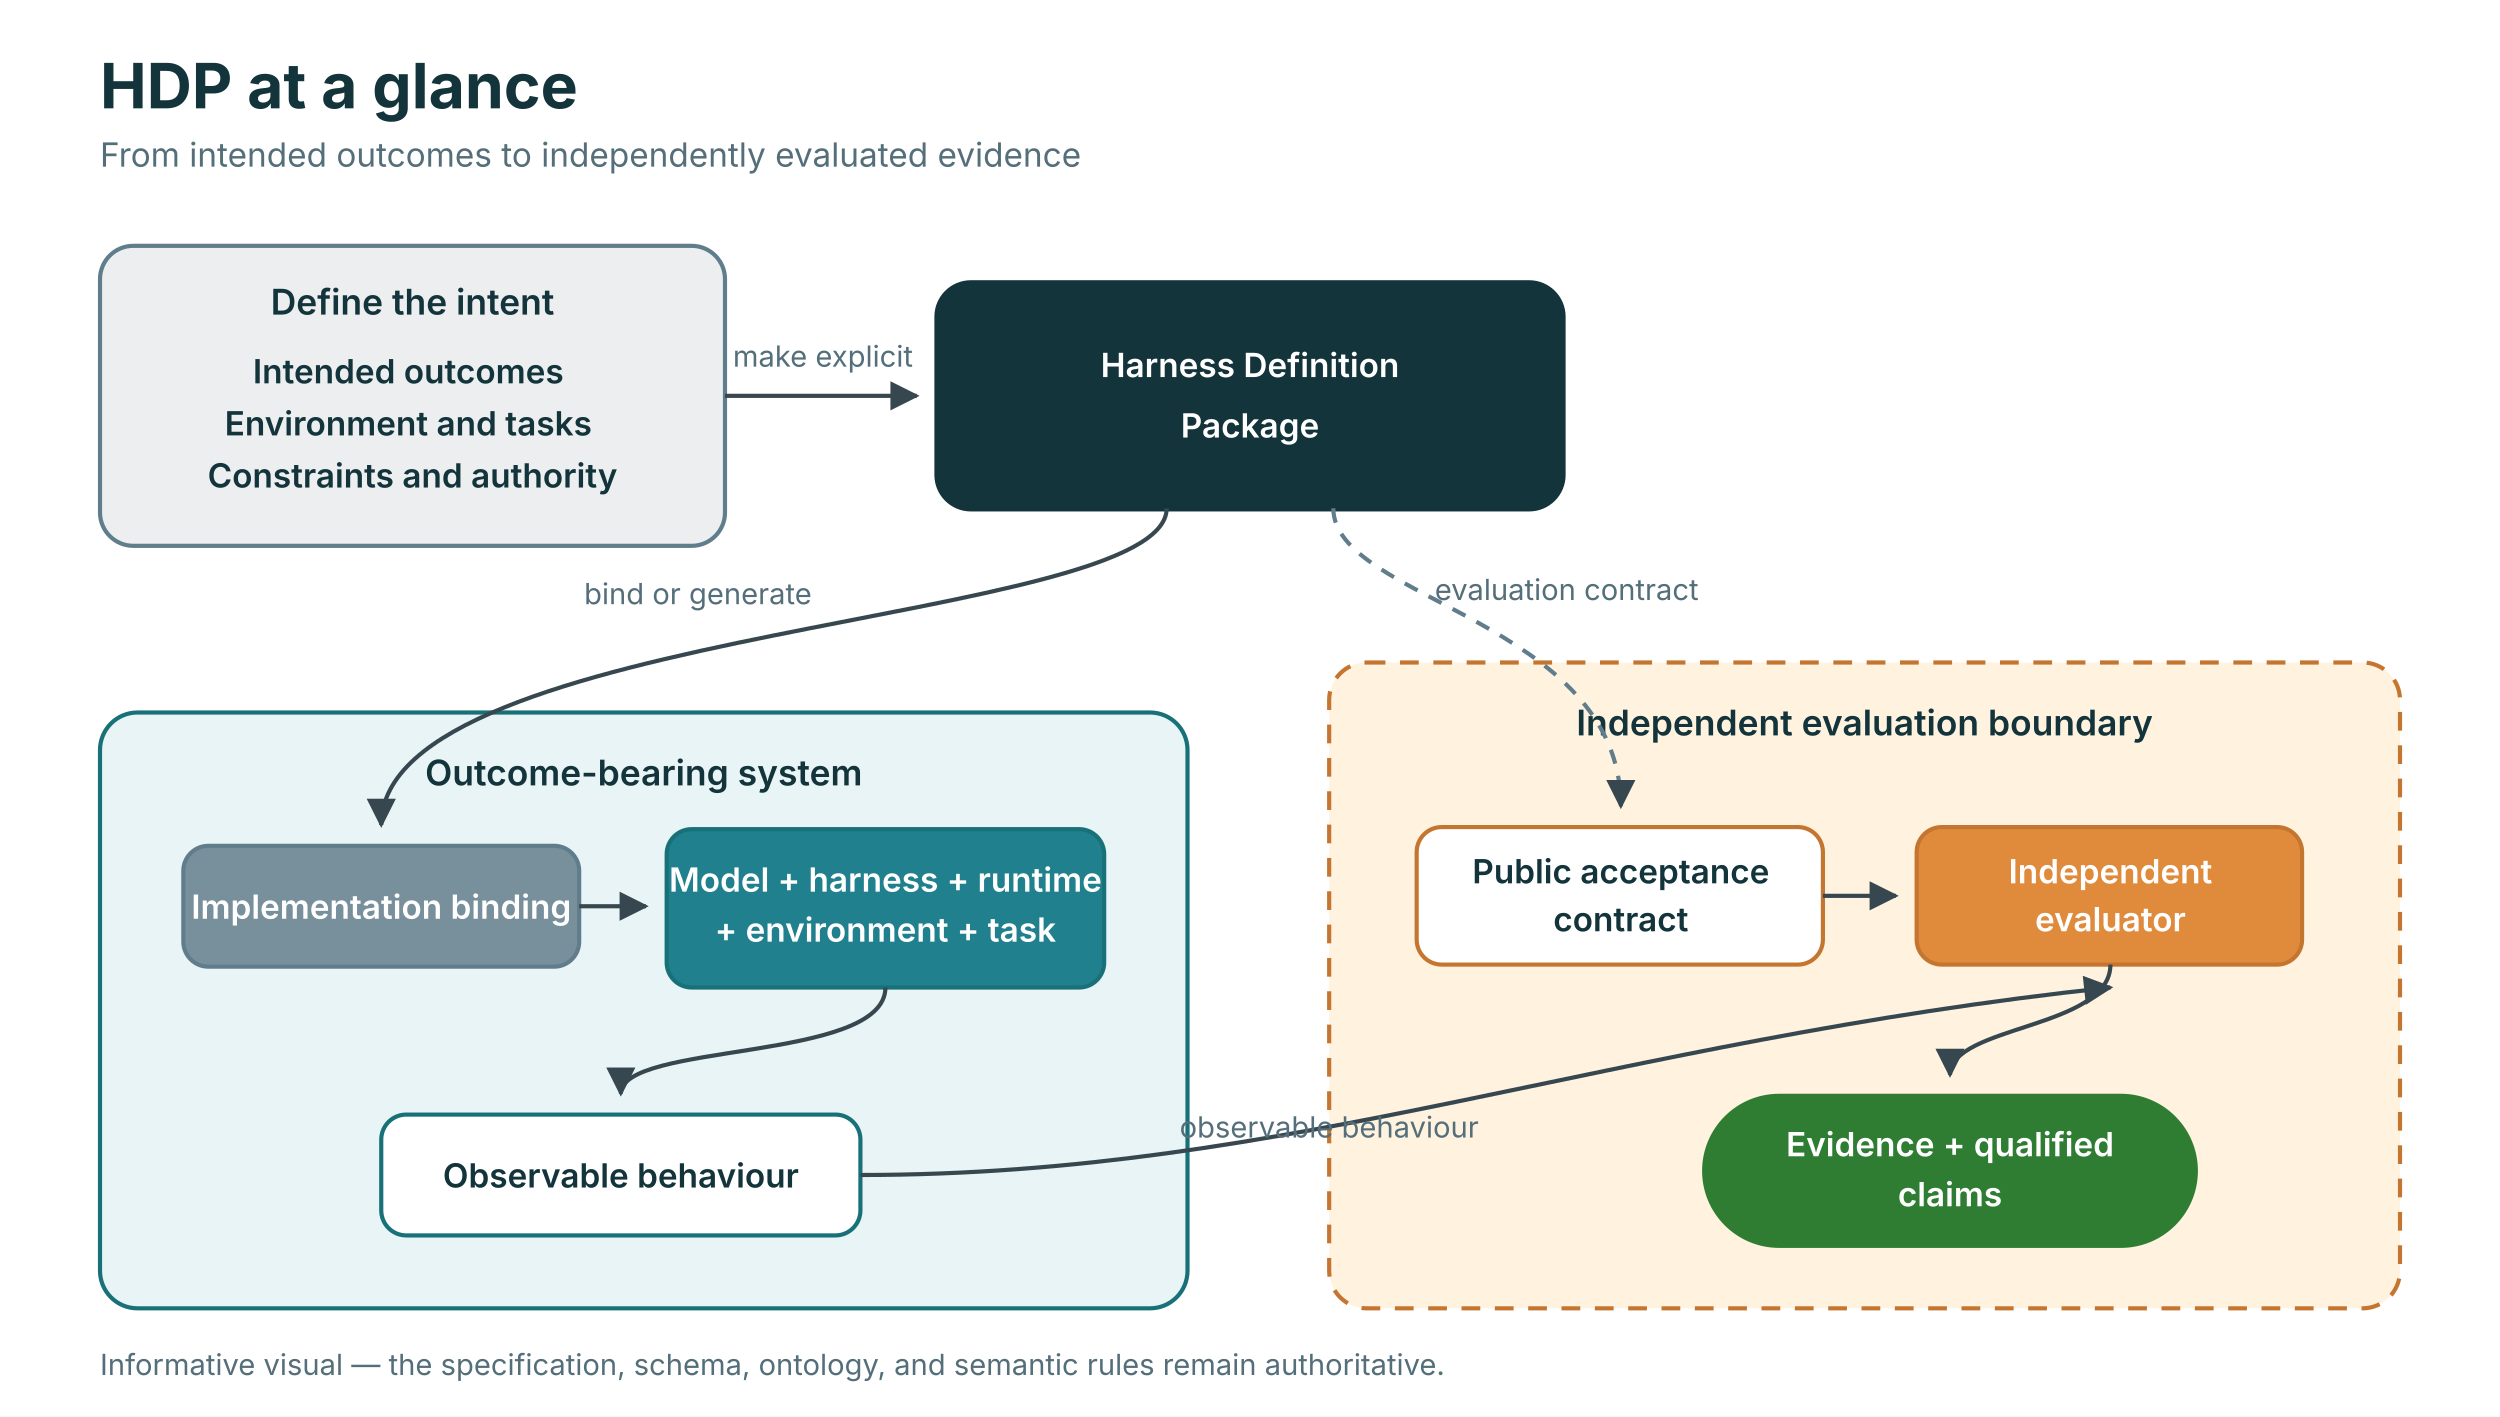
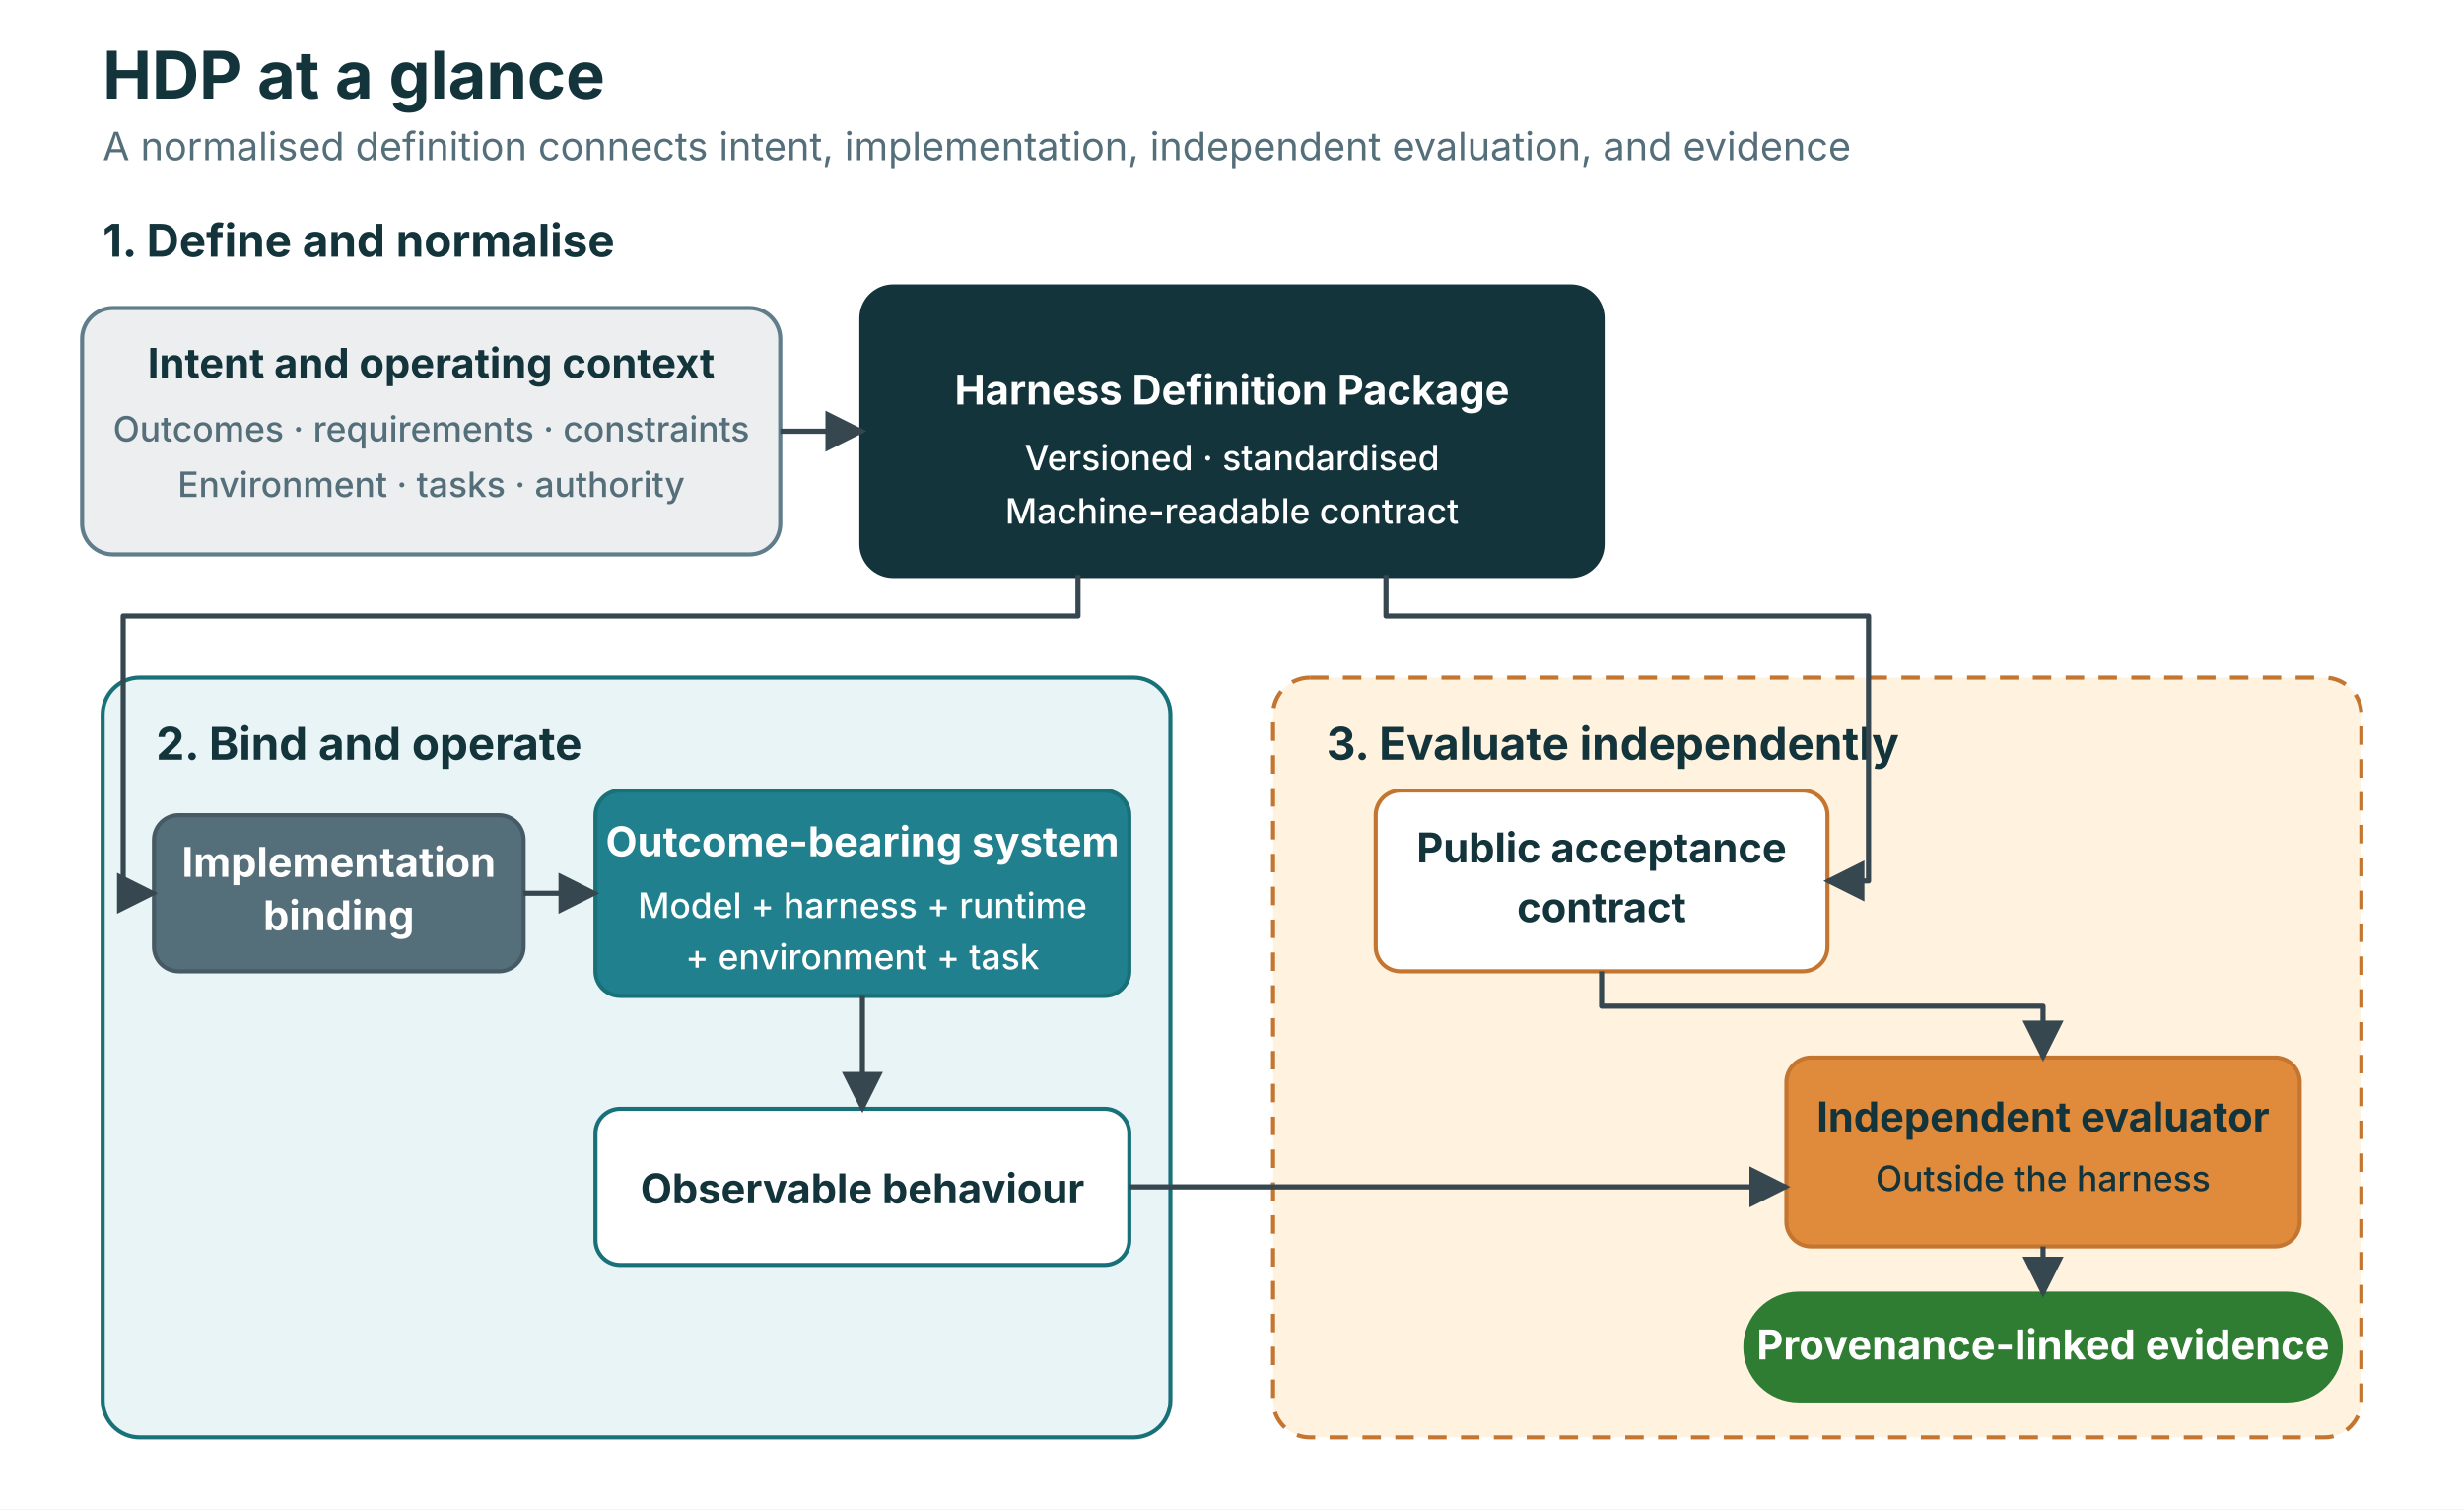
- <svg xmlns="http://www.w3.org/2000/svg" viewBox="0 0 1200 680" role="img" aria-labelledby="title desc">
+ <svg xmlns="http://www.w3.org/2000/svg" viewBox="0 0 1200 735" role="img" aria-labelledby="title desc">
  <defs>
-     <marker id="arrow" viewBox="0 0 10 10" refX="9" refY="5" markerWidth="7" markerHeight="7" orient="auto-start-reverse">
-       <path d="M 0 0 L 10 5 L 0 10 z" fill="#37474F" />
+     <marker id="arrow" viewBox="0 0 10 10" refX="9" refY="5" markerWidth="8" markerHeight="8" orient="auto">
+       <path d="M0 0 L10 5 L0 10 Z" fill="#37474F" />
    </marker>
    <style>
-       .title{font:700 30px system-ui,-apple-system,BlinkMacSystemFont,"Segoe UI",sans-serif;fill:#13343B}.subtitle{font:16px system-ui,-apple-system,BlinkMacSystemFont,"Segoe UI",sans-serif;fill:#546E7A}.section{font:600 17px system-ui,-apple-system,BlinkMacSystemFont,"Segoe UI",sans-serif;fill:#13343B}.label{font:600 16px system-ui,-apple-system,BlinkMacSystemFont,"Segoe UI",sans-serif}.small{font:14px system-ui,-apple-system,BlinkMacSystemFont,"Segoe UI",sans-serif;fill:#546E7A}.light{fill:#FFFFFF}.dark{fill:#13343B}.line{fill:none;stroke:#37474F;stroke-width:2;marker-end:url(#arrow)}.dash{fill:none;stroke:#607D8B;stroke-width:2;stroke-dasharray:7 6;marker-end:url(#arrow)}
+       text{font-family:system-ui,-apple-system,BlinkMacSystemFont,"Segoe UI",sans-serif}
+       .title{font-size:32px;font-weight:700;fill:#13343B}
+       .subtitle{font-size:19px;fill:#546E7A}
+       .section{font-size:22px;font-weight:700;fill:#13343B}
+       .label{font-size:20px;font-weight:650}
+       .detail{font-size:17px;font-weight:500}
+       .light{fill:#FFFFFF}.dark{fill:#13343B}.muted{fill:#546E7A}
+       .line{fill:none;stroke:#37474F;stroke-width:2.5;stroke-linejoin:round;marker-end:url(#arrow)}
    </style>
  </defs>
-   <rect width="1200" height="680" fill="#FFFFFF" />
-   <text x="48" y="52" class="title">HDP at a glance</text>
-   <text x="48" y="80" class="subtitle">From intended outcomes to independently evaluated evidence</text>
-   <rect x="48" y="118" width="300" height="144" rx="16" fill="#ECEEF0" stroke="#607D8B" stroke-width="2" />
-   <text x="198" y="151" text-anchor="middle" class="section">Define the intent</text>
-   <text x="198" y="184" text-anchor="middle" class="label dark">
-     <tspan x="198">Intended outcomes</tspan>
-     <tspan x="198" dy="25">Environment and tasks</tspan>
-     <tspan x="198" dy="25">Constraints and authority</tspan>
-   </text>
-   <rect x="450" y="136" width="300" height="108" rx="16" fill="#13343B" stroke="#13343B" stroke-width="3" />
-   <text x="600" y="181" text-anchor="middle" class="label light" font-size="21">Harness Definition</text>
-   <text x="600" y="210" text-anchor="middle" class="label light" font-size="21">Package</text>
-   <path d="M348 190 H440" class="line" />
-   <text x="395" y="176" text-anchor="middle" class="small">make explicit</text>
-   <rect x="48" y="342" width="522" height="286" rx="18" fill="#E8F4F6" stroke="#187078" stroke-width="2" />
-   <text x="309" y="377" text-anchor="middle" class="section">Outcome-bearing system</text>
-   <rect x="88" y="406" width="190" height="58" rx="12" fill="#78909C" stroke="#607D8B" stroke-width="2" />
-   <text x="183" y="441" text-anchor="middle" class="label light">Implementation binding</text>
-   <rect x="320" y="398" width="210" height="76" rx="12" fill="#20808D" stroke="#187078" stroke-width="2" />
-   <text x="425" y="428" text-anchor="middle" class="label light">Model + harness + runtime</text>
-   <text x="425" y="452" text-anchor="middle" class="label light">+ environment + task</text>
-   <rect x="183" y="535" width="230" height="58" rx="12" fill="#FFFFFF" stroke="#187078" stroke-width="2" />
-   <text x="298" y="570" text-anchor="middle" class="label dark">Observable behaviour</text>
-   <path d="M278 435 H310" class="line" />
-   <path d="M425 474 C425 510 298 500 298 525" class="line" />
-   <rect x="638" y="318" width="514" height="310" rx="18" fill="#FFF3E0" stroke="#C47530" stroke-width="2" stroke-dasharray="9 7" />
-   <text x="895" y="353" text-anchor="middle" class="section">Independent evaluation boundary</text>
-   <rect x="680" y="397" width="195" height="66" rx="12" fill="#FFFFFF" stroke="#C47530" stroke-width="2" />
-   <text x="778" y="424" text-anchor="middle" class="label dark">Public acceptance</text>
-   <text x="778" y="447" text-anchor="middle" class="label dark">contract</text>
-   <rect x="920" y="397" width="185" height="66" rx="12" fill="#E08A3C" stroke="#C47530" stroke-width="2" />
-   <text x="1013" y="424" text-anchor="middle" class="label light">Independent</text>
-   <text x="1013" y="447" text-anchor="middle" class="label light">evaluator</text>
-   <rect x="818" y="526" width="236" height="72" rx="36" fill="#2E7D32" stroke="#2E7D32" stroke-width="2" />
-   <text x="936" y="555" text-anchor="middle" class="label light">Evidence + qualified</text>
-   <text x="936" y="579" text-anchor="middle" class="label light">claims</text>
-   <path d="M875 430 H910" class="line" />
-   <path d="M1013 463 C1013 494 936 492 936 516" class="line" />
-   <path d="M560 244 C560 300 183 300 183 396" class="line" />
-   <text x="335" y="290" text-anchor="middle" class="small">bind or generate</text>
-   <path d="M640 244 C640 288 778 298 778 387" class="dash" />
-   <text x="752" y="288" text-anchor="middle" class="small">evaluation contract</text>
-   <path d="M413 564 C620 564 770 500 1013 474" class="line" />
-   <text x="638" y="546" text-anchor="middle" class="small">observable behaviour</text>
-   <text x="48" y="660" class="small">Informative visual — the specification, schema, ontology, and semantic rules remain authoritative.</text>
+   <rect width="1200" height="735" fill="#FFFFFF" />
+   <text x="50" y="48" class="title">HDP at a glance</text>
+   <text x="50" y="78" class="subtitle">A normalised definition connects intent, implementation, independent evaluation, and evidence</text>
+   <text x="50" y="125" class="section">1. Define and normalise</text>
+   <rect x="40" y="150" width="340" height="120" rx="15" fill="#ECEEF0" stroke="#607D8B" stroke-width="2" />
+   <text x="210" y="184" text-anchor="middle" class="label dark">Intent and operating context</text>
+   <text x="210" y="215" text-anchor="middle" class="detail muted">Outcomes · requirements · constraints</text>
+   <text x="210" y="242" text-anchor="middle" class="detail muted">Environment · tasks · authority</text>
+   <rect x="420" y="140" width="360" height="140" rx="15" fill="#13343B" stroke="#13343B" stroke-width="3" />
+   <text x="600" y="197" text-anchor="middle" class="label light">Harness Definition Package</text>
+   <text x="600" y="229" text-anchor="middle" class="detail light">Versioned · standardised</text>
+   <text x="600" y="255" text-anchor="middle" class="detail light">Machine-readable contract</text>
+   <path d="M380 210 H420" class="line" />
+   <rect x="50" y="330" width="520" height="370" rx="18" fill="#E8F4F6" stroke="#187078" stroke-width="2" />
+   <text x="76" y="370" class="section">2. Bind and operate</text>
+   <rect x="75" y="397" width="180" height="76" rx="12" fill="#546E7A" stroke="#455A64" stroke-width="2" />
+   <text x="165" y="427" text-anchor="middle" class="label light">Implementation</text>
+   <text x="165" y="453" text-anchor="middle" class="label light">binding</text>
+   <rect x="290" y="385" width="260" height="100" rx="12" fill="#20808D" stroke="#187078" stroke-width="2" />
+   <text x="420" y="417" text-anchor="middle" class="label light">Outcome-bearing system</text>
+   <text x="420" y="447" text-anchor="middle" class="detail light">Model + harness + runtime</text>
+   <text x="420" y="472" text-anchor="middle" class="detail light">+ environment + task</text>
+   <rect x="290" y="540" width="260" height="76" rx="12" fill="#FFFFFF" stroke="#187078" stroke-width="2" />
+   <text x="420" y="586" text-anchor="middle" class="label dark">Observable behaviour</text>
+   <rect x="620" y="330" width="530" height="370" rx="18" fill="#FFF3E0" stroke="#C47530" stroke-width="2" stroke-dasharray="9 7" />
+   <text x="646" y="370" class="section">3. Evaluate independently</text>
+   <rect x="670" y="385" width="220" height="88" rx="12" fill="#FFFFFF" stroke="#C47530" stroke-width="2" />
+   <text x="780" y="420" text-anchor="middle" class="label dark">Public acceptance</text>
+   <text x="780" y="449" text-anchor="middle" class="label dark">contract</text>
+   <rect x="870" y="515" width="250" height="92" rx="12" fill="#E08A3C" stroke="#C47530" stroke-width="2" />
+   <text x="995" y="551" text-anchor="middle" class="label dark">Independent evaluator</text>
+   <text x="995" y="580" text-anchor="middle" class="detail dark">Outside the harness</text>
+   <rect x="850" y="630" width="290" height="52" rx="26" fill="#2E7D32" stroke="#2E7D32" stroke-width="2" />
+   <text x="995" y="662" text-anchor="middle" class="label light">Provenance-linked evidence</text>
+   <path d="M525 280 V300 H60 V435 H75" class="line" />
+   <path d="M675 280 V300 H910 V429 H890" class="line" />
+   <path d="M255 435 H290" class="line" />
+   <path d="M420 485 V540" class="line" />
+   <path d="M780 473 V490 H995 V515" class="line" />
+   <path d="M550 578 H870" class="line" />
+   <path d="M995 607 V630" class="line" />
</svg>
